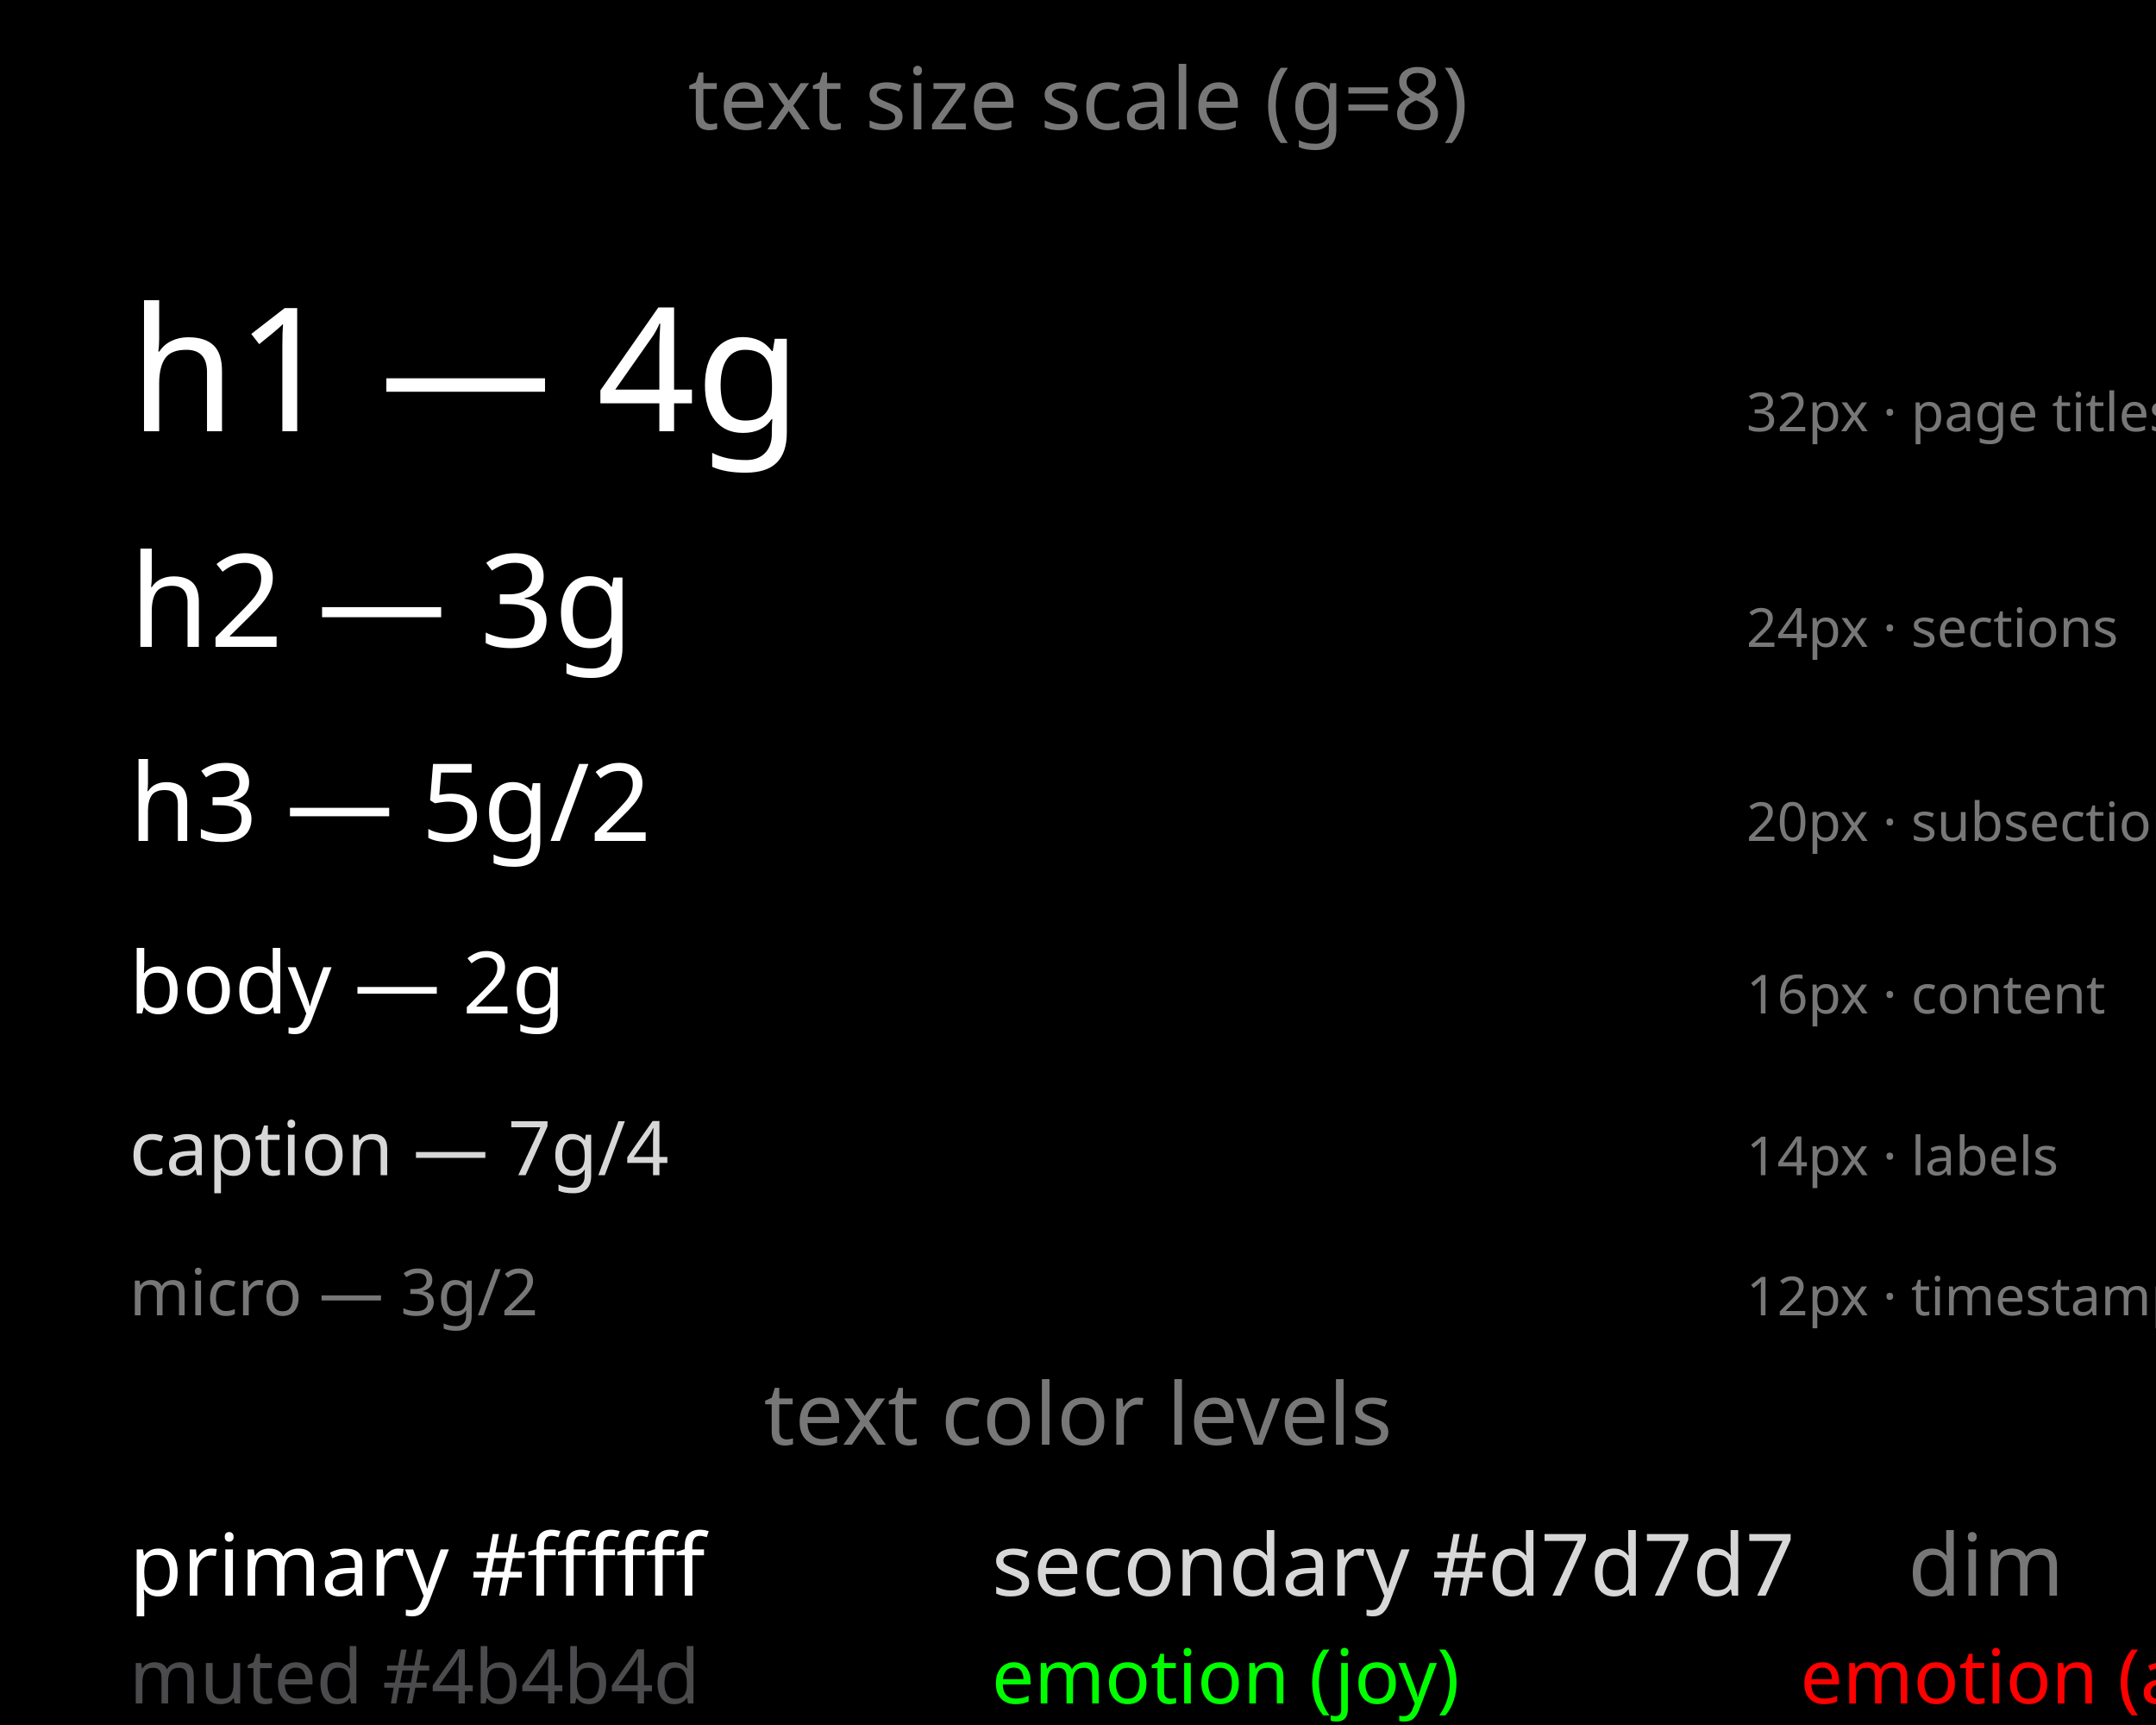
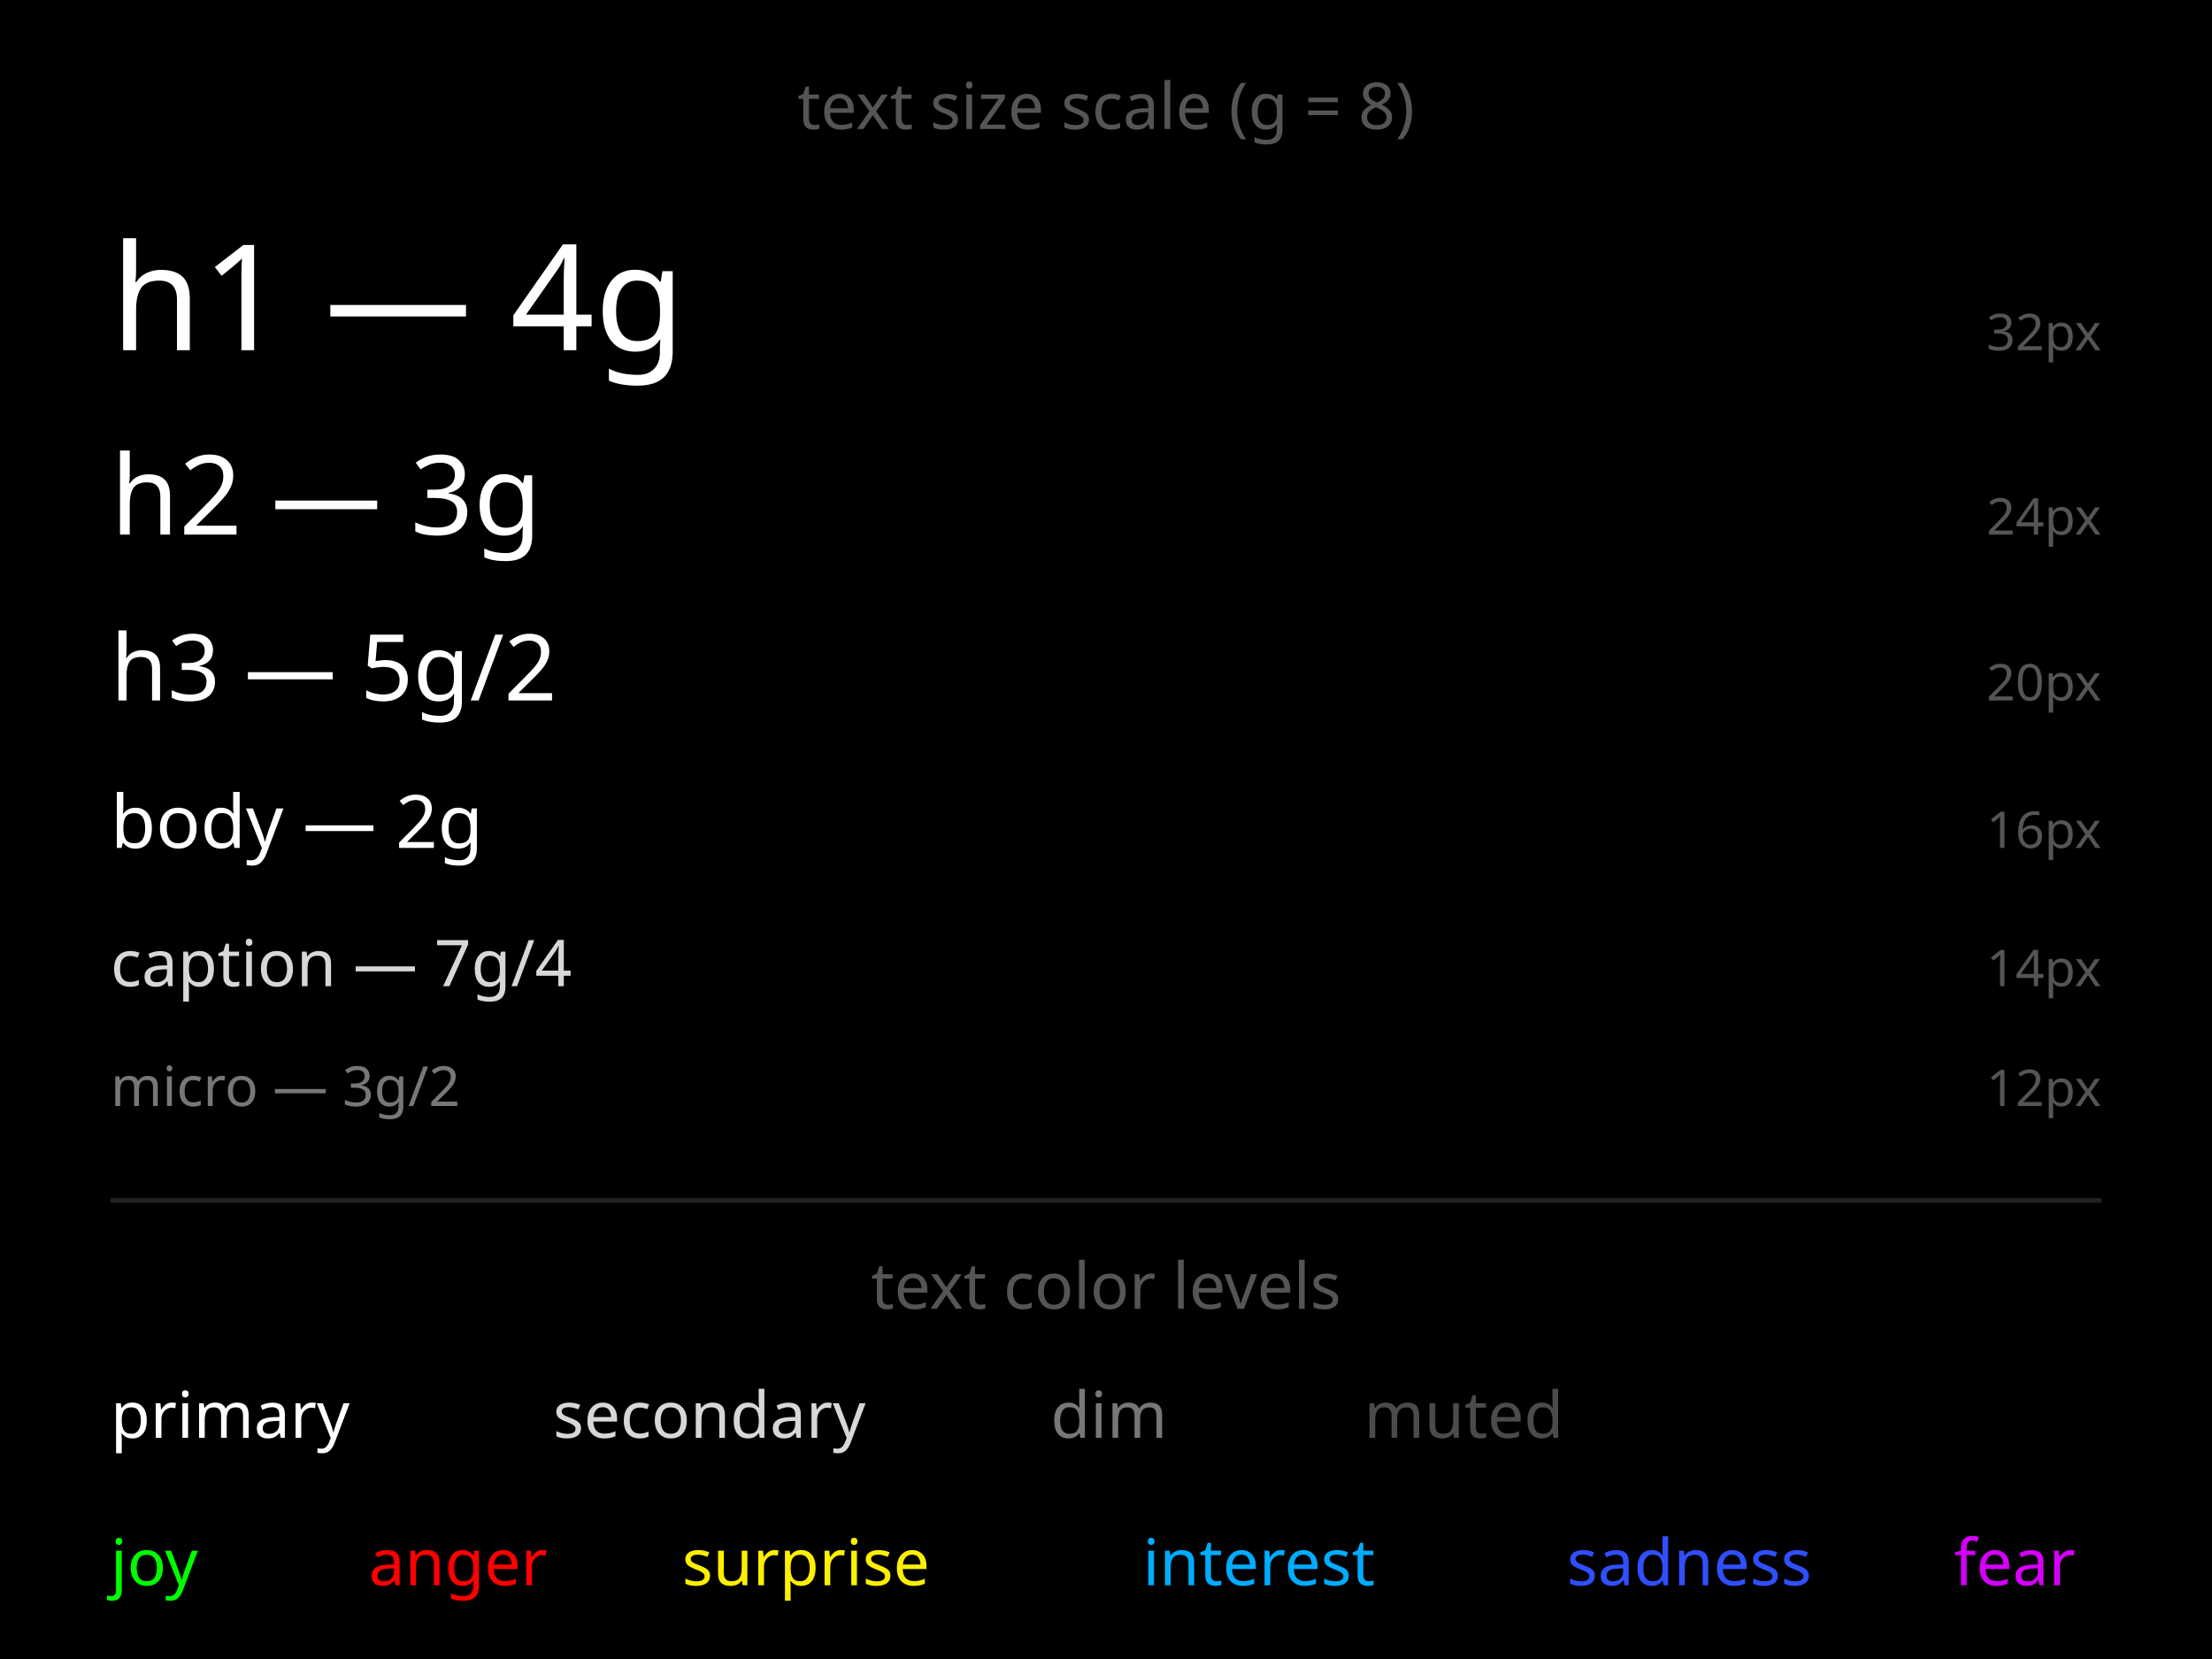
- <svg xmlns="http://www.w3.org/2000/svg" viewBox="0 0 400 320" width="400" height="320">
-   <rect width="400" height="320" fill="#000000" />
-   <text x="200" y="24" font-family="Play, sans-serif" font-size="16" fill="#777777" text-anchor="middle">text size scale (g=8)</text>
-   <g transform="translate(24, 48)">
-     <text x="0" y="32" font-family="Play, sans-serif" font-size="32" fill="#ffffff">h1 — 4g</text>
-     <text x="300" y="32" font-family="Play, sans-serif" font-size="10" fill="#777777">32px · page titles</text>
-   </g>
-   <g transform="translate(24, 96)">
-     <text x="0" y="24" font-family="Play, sans-serif" font-size="24" fill="#ffffff">h2 — 3g</text>
-     <text x="300" y="24" font-family="Play, sans-serif" font-size="10" fill="#777777">24px · sections</text>
-   </g>
-   <g transform="translate(24, 136)">
-     <text x="0" y="20" font-family="Play, sans-serif" font-size="20" fill="#ffffff">h3 — 5g/2</text>
-     <text x="300" y="20" font-family="Play, sans-serif" font-size="10" fill="#777777">20px · subsections</text>
-   </g>
-   <g transform="translate(24, 172)">
-     <text x="0" y="16" font-family="Play, sans-serif" font-size="16" fill="#ffffff">body — 2g</text>
-     <text x="300" y="16" font-family="Play, sans-serif" font-size="10" fill="#777777">16px · content</text>
-   </g>
-   <g transform="translate(24, 204)">
-     <text x="0" y="14" font-family="Play, sans-serif" font-size="14" fill="#d7d7d7">caption — 7g/4</text>
-     <text x="300" y="14" font-family="Play, sans-serif" font-size="10" fill="#777777">14px · labels</text>
-   </g>
-   <g transform="translate(24, 232)">
-     <text x="0" y="12" font-family="Play, sans-serif" font-size="12" fill="#777777">micro — 3g/2</text>
-     <text x="300" y="12" font-family="Play, sans-serif" font-size="10" fill="#777777">12px · timestamps</text>
-   </g>
-   <text x="200" y="268" font-family="Play, sans-serif" font-size="16" fill="#777777" text-anchor="middle">text color levels</text>
-   <g transform="translate(24, 280)">
-     <text x="0" y="16" font-family="Play, sans-serif" font-size="16" fill="#ffffff">primary #ffffff</text>
-     <text x="160" y="16" font-family="Play, sans-serif" font-size="16" fill="#d7d7d7">secondary #d7d7d7</text>
-     <text x="330" y="16" font-family="Play, sans-serif" font-size="16" fill="#777777">dim</text>
-   </g>
-   <g transform="translate(24, 304)">
-     <text x="0" y="12" font-family="Play, sans-serif" font-size="14" fill="#4b4b4d">muted #4b4b4d</text>
-     <text x="160" y="12" font-family="Play, sans-serif" font-size="14" fill="#00fe00">emotion (joy)</text>
-     <text x="310" y="12" font-family="Play, sans-serif" font-size="14" fill="#ff0000">emotion (anger)</text>
-   </g>
+ <svg xmlns="http://www.w3.org/2000/svg" viewBox="0 0 480 360" width="480" height="360">
+   <rect width="480" height="360" fill="#000000" />
+   <text x="240" y="28" font-family="Play, sans-serif" font-size="14" fill="#555555" text-anchor="middle">text size scale (g = 8)</text>
+   <text x="24" y="76" font-family="Play, sans-serif" font-size="32" fill="#ffffff">h1 — 4g</text>
+   <text x="456" y="76" font-family="Play, sans-serif" font-size="11" fill="#555555" text-anchor="end">32px</text>
+   <text x="24" y="116" font-family="Play, sans-serif" font-size="24" fill="#ffffff">h2 — 3g</text>
+   <text x="456" y="116" font-family="Play, sans-serif" font-size="11" fill="#555555" text-anchor="end">24px</text>
+   <text x="24" y="152" font-family="Play, sans-serif" font-size="20" fill="#ffffff">h3 — 5g/2</text>
+   <text x="456" y="152" font-family="Play, sans-serif" font-size="11" fill="#555555" text-anchor="end">20px</text>
+   <text x="24" y="184" font-family="Play, sans-serif" font-size="16" fill="#ffffff">body — 2g</text>
+   <text x="456" y="184" font-family="Play, sans-serif" font-size="11" fill="#555555" text-anchor="end">16px</text>
+   <text x="24" y="214" font-family="Play, sans-serif" font-size="14" fill="#d7d7d7">caption — 7g/4</text>
+   <text x="456" y="214" font-family="Play, sans-serif" font-size="11" fill="#555555" text-anchor="end">14px</text>
+   <text x="24" y="240" font-family="Play, sans-serif" font-size="12" fill="#777777">micro — 3g/2</text>
+   <text x="456" y="240" font-family="Play, sans-serif" font-size="11" fill="#555555" text-anchor="end">12px</text>
+   <rect x="24" y="260" width="432" height="1" fill="#222222" />
+   <text x="240" y="284" font-family="Play, sans-serif" font-size="14" fill="#555555" text-anchor="middle">text color levels</text>
+   <text x="24" y="312" font-family="Play, sans-serif" font-size="14" fill="#ffffff">primary</text>
+   <text x="120" y="312" font-family="Play, sans-serif" font-size="14" fill="#d7d7d7">secondary</text>
+   <text x="228" y="312" font-family="Play, sans-serif" font-size="14" fill="#777777">dim</text>
+   <text x="296" y="312" font-family="Play, sans-serif" font-size="14" fill="#4b4b4d">muted</text>
+   <text x="24" y="344" font-family="Play, sans-serif" font-size="14" fill="#00fe00">joy</text>
+   <text x="80" y="344" font-family="Play, sans-serif" font-size="14" fill="#ff0000">anger</text>
+   <text x="148" y="344" font-family="Play, sans-serif" font-size="14" fill="#fcf000">surprise</text>
+   <text x="248" y="344" font-family="Play, sans-serif" font-size="14" fill="#00acff">interest</text>
+   <text x="340" y="344" font-family="Play, sans-serif" font-size="14" fill="#304ffe">sadness</text>
+   <text x="424" y="344" font-family="Play, sans-serif" font-size="14" fill="#d500f9">fear</text>
</svg>
